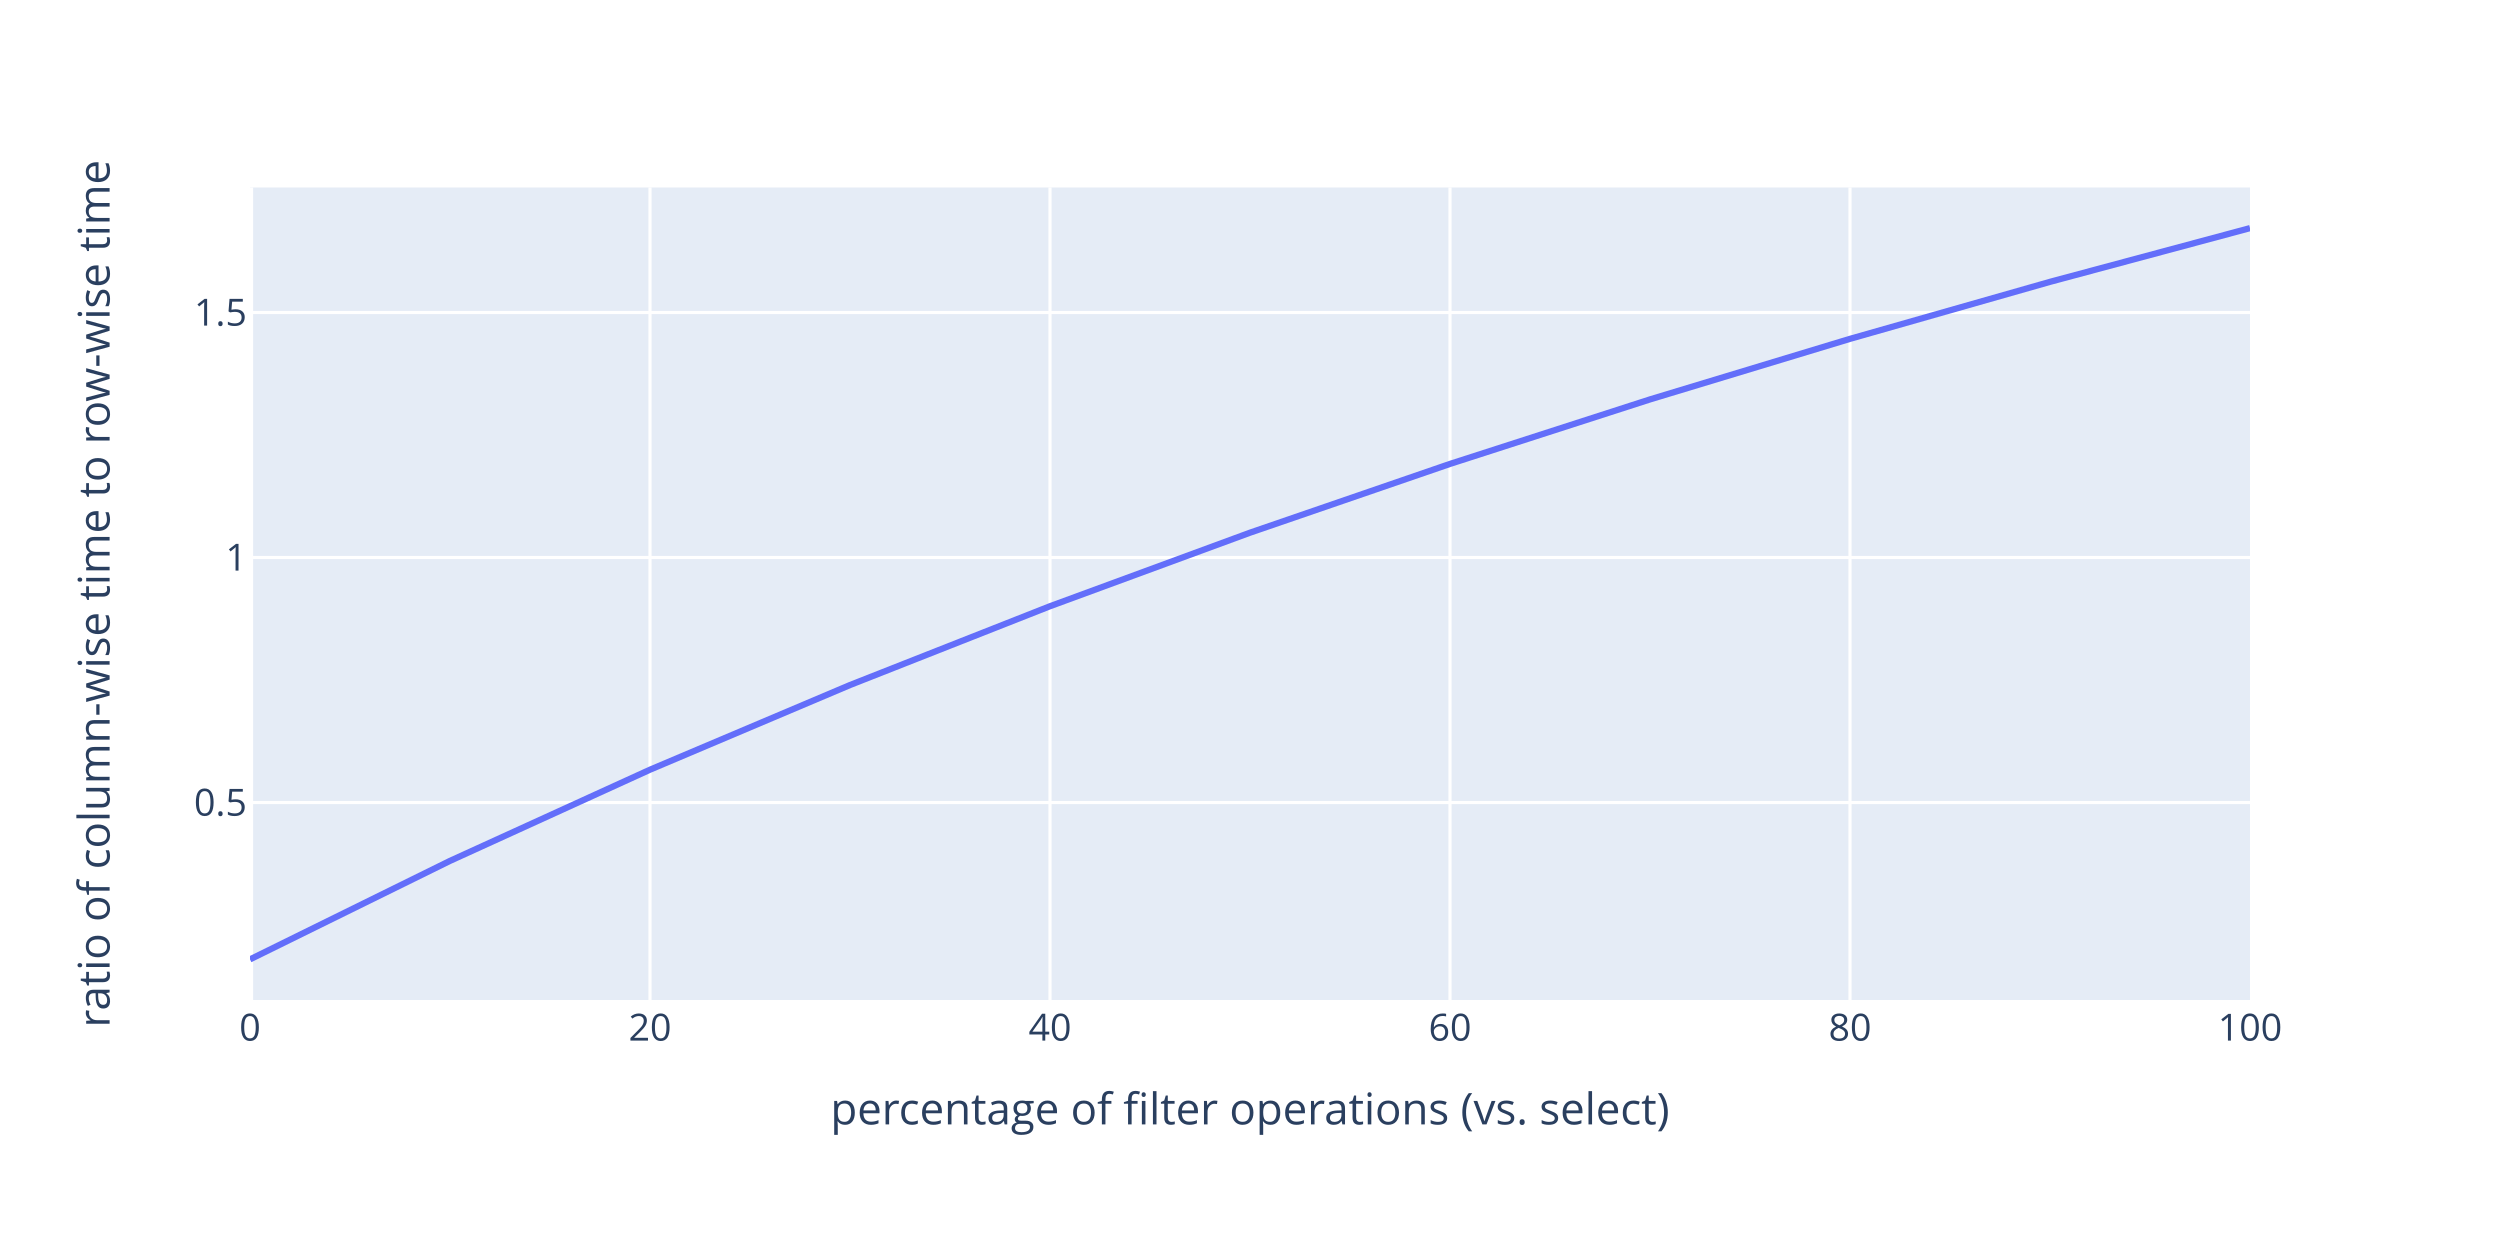
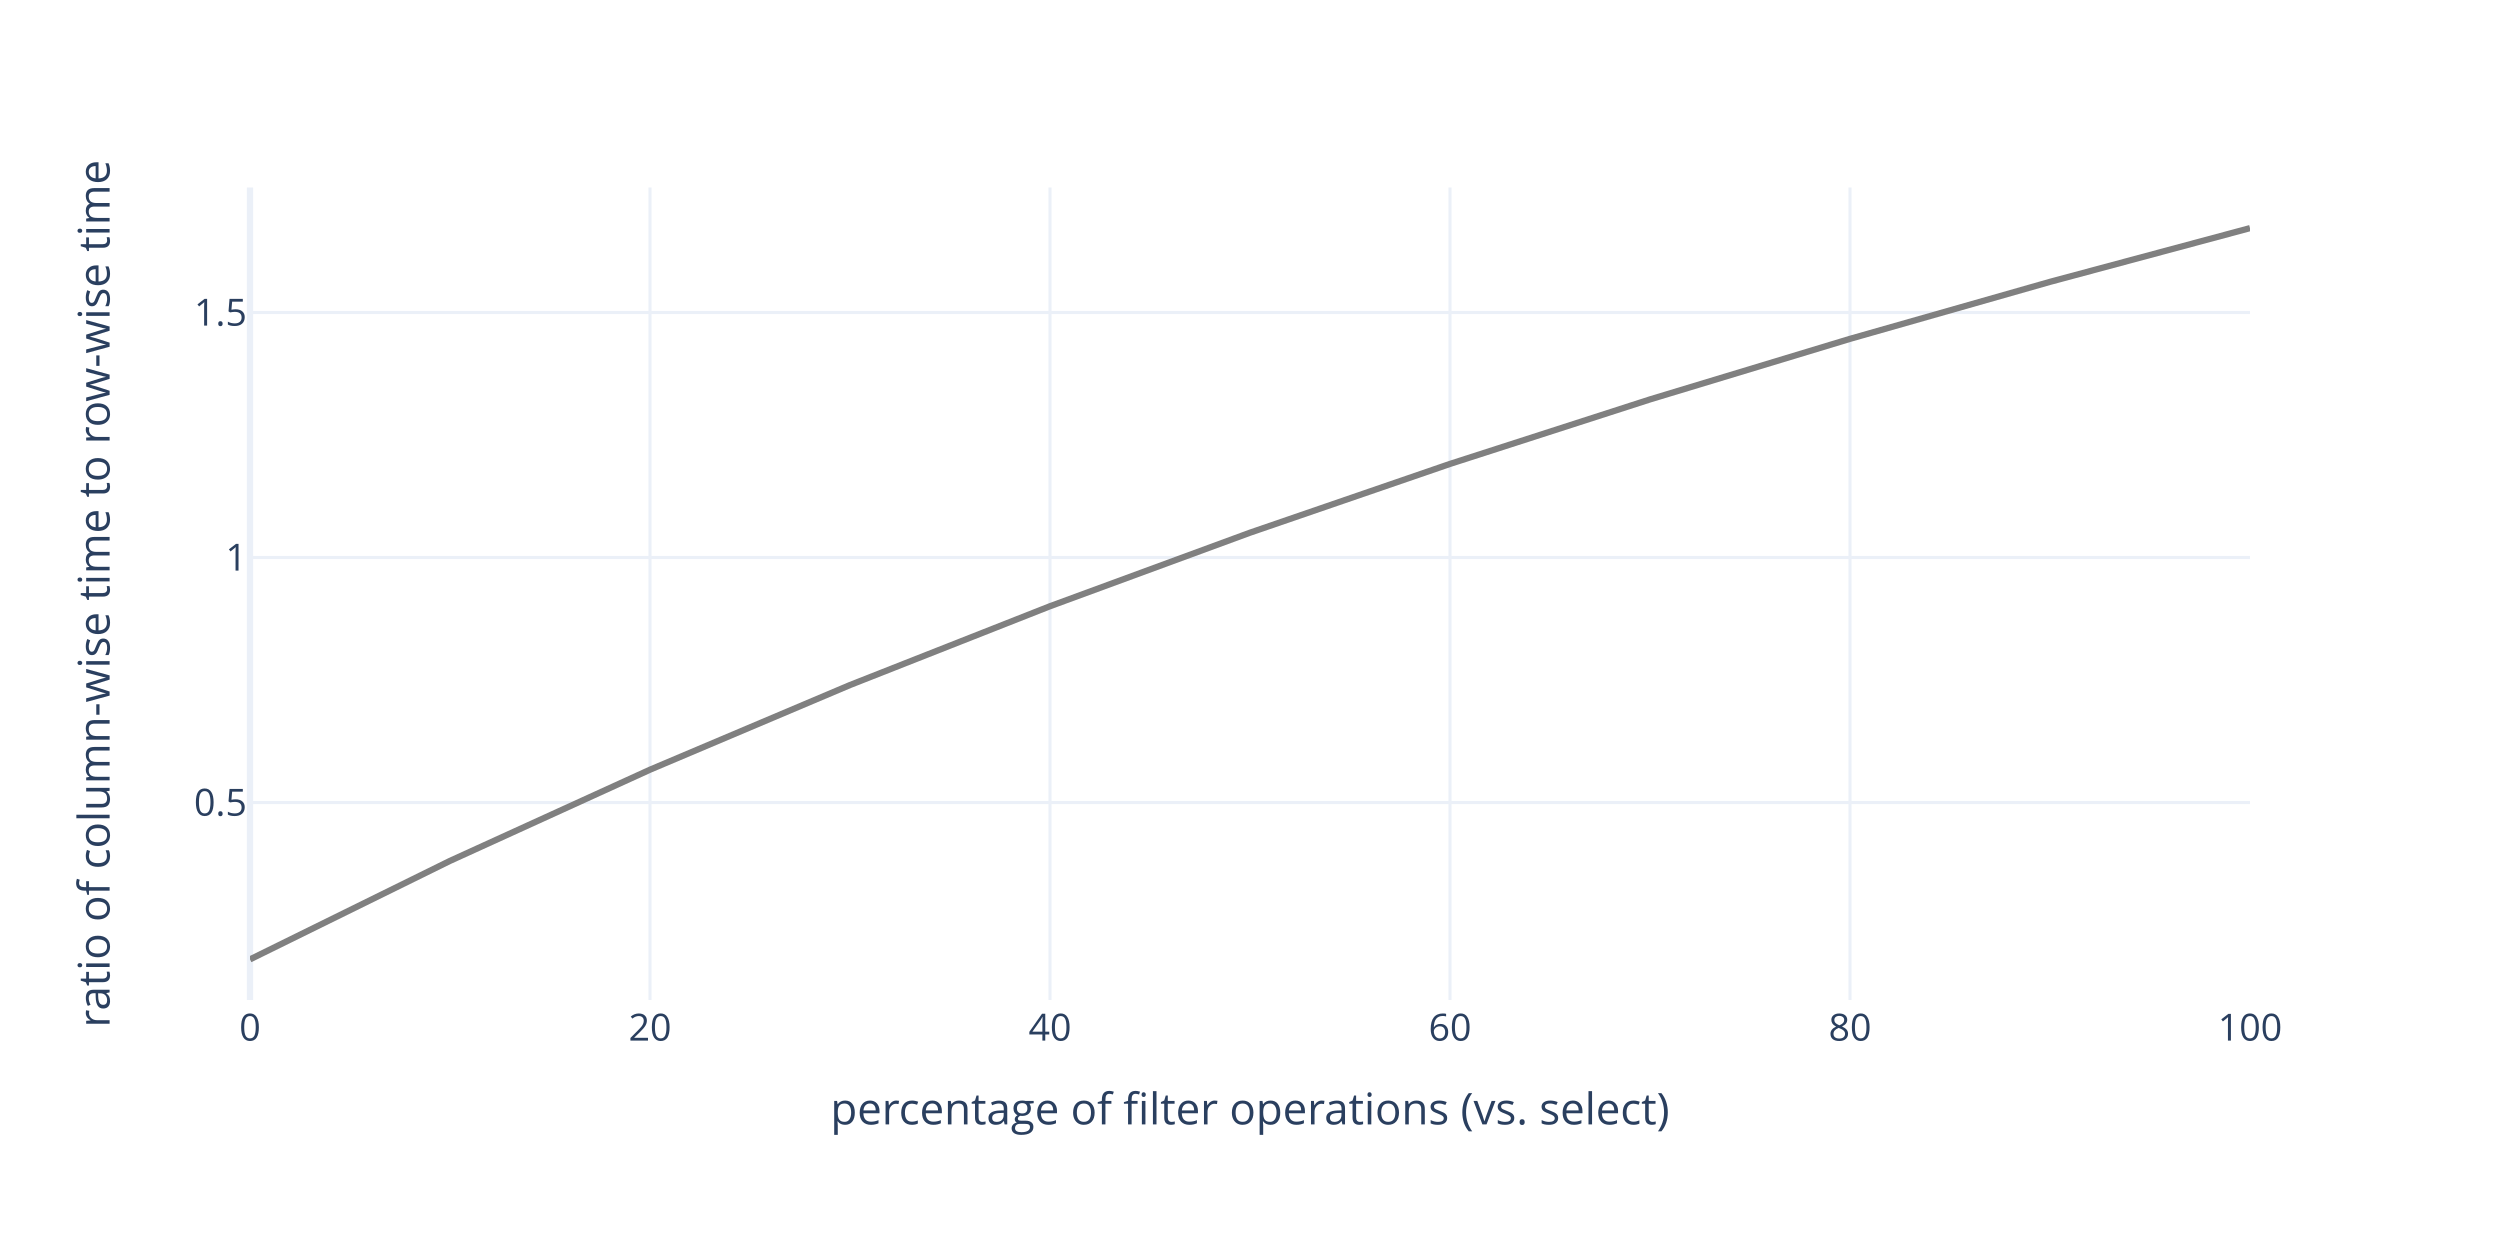
<svg xmlns="http://www.w3.org/2000/svg" class="main-svg" width="800" height="400" style="" viewBox="0 0 800 400">
  <rect x="0" y="0" width="800" height="400" style="fill: rgb(255, 255, 255); fill-opacity: 1;" />
-   <defs id="defs-bd228e">
+   <defs id="defs-393778">
    <g class="clips">
-       <clipPath id="clipbd228exyplot" class="plotclip">
+       <clipPath id="clip393778xyplot" class="plotclip">
        <rect width="640" height="260" />
      </clipPath>
-       <clipPath class="axesclip" id="clipbd228ex">
+       <clipPath class="axesclip" id="clip393778x">
        <rect x="80" y="0" width="640" height="400" />
      </clipPath>
-       <clipPath class="axesclip" id="clipbd228ey">
+       <clipPath class="axesclip" id="clip393778y">
        <rect x="0" y="60" width="800" height="260" />
      </clipPath>
-       <clipPath class="axesclip" id="clipbd228exy">
+       <clipPath class="axesclip" id="clip393778xy">
        <rect x="80" y="60" width="640" height="260" />
      </clipPath>
    </g>
    <g class="gradients" />
    <g class="patterns" />
  </defs>
-   <g class="bglayer">
-     <rect class="bg" x="80" y="60" width="640" height="260" style="fill: rgb(229, 236, 246); fill-opacity: 1; stroke-width: 0;" />
-   </g>
+   <g class="bglayer" />
  <g class="layer-below">
    <g class="imagelayer" />
    <g class="shapelayer" />
  </g>
  <g class="cartesianlayer">
    <g class="subplot xy">
      <g class="layer-subplot">
        <g class="shapelayer" />
        <g class="imagelayer" />
      </g>
      <g class="minor-gridlayer">
        <g class="x" />
        <g class="y" />
      </g>
      <g class="gridlayer">
        <g class="x">
-           <path class="xgrid crisp" transform="translate(208,0)" d="M0,60v260" style="stroke: rgb(255, 255, 255); stroke-opacity: 1; stroke-width: 1px;" />
-           <path class="xgrid crisp" transform="translate(336,0)" d="M0,60v260" style="stroke: rgb(255, 255, 255); stroke-opacity: 1; stroke-width: 1px;" />
-           <path class="xgrid crisp" transform="translate(464,0)" d="M0,60v260" style="stroke: rgb(255, 255, 255); stroke-opacity: 1; stroke-width: 1px;" />
-           <path class="xgrid crisp" transform="translate(592,0)" d="M0,60v260" style="stroke: rgb(255, 255, 255); stroke-opacity: 1; stroke-width: 1px;" />
+           <path class="xgrid crisp" transform="translate(208,0)" d="M0,60v260" style="stroke: rgb(235, 240, 248); stroke-opacity: 1; stroke-width: 1px;" />
+           <path class="xgrid crisp" transform="translate(336,0)" d="M0,60v260" style="stroke: rgb(235, 240, 248); stroke-opacity: 1; stroke-width: 1px;" />
+           <path class="xgrid crisp" transform="translate(464,0)" d="M0,60v260" style="stroke: rgb(235, 240, 248); stroke-opacity: 1; stroke-width: 1px;" />
+           <path class="xgrid crisp" transform="translate(592,0)" d="M0,60v260" style="stroke: rgb(235, 240, 248); stroke-opacity: 1; stroke-width: 1px;" />
        </g>
        <g class="y">
-           <path class="ygrid crisp" transform="translate(0,256.81)" d="M80,0h640" style="stroke: rgb(255, 255, 255); stroke-opacity: 1; stroke-width: 1px;" />
-           <path class="ygrid crisp" transform="translate(0,178.4)" d="M80,0h640" style="stroke: rgb(255, 255, 255); stroke-opacity: 1; stroke-width: 1px;" />
-           <path class="ygrid crisp" transform="translate(0,100)" d="M80,0h640" style="stroke: rgb(255, 255, 255); stroke-opacity: 1; stroke-width: 1px;" />
+           <path class="ygrid crisp" transform="translate(0,256.81)" d="M80,0h640" style="stroke: rgb(235, 240, 248); stroke-opacity: 1; stroke-width: 1px;" />
+           <path class="ygrid crisp" transform="translate(0,178.4)" d="M80,0h640" style="stroke: rgb(235, 240, 248); stroke-opacity: 1; stroke-width: 1px;" />
+           <path class="ygrid crisp" transform="translate(0,100)" d="M80,0h640" style="stroke: rgb(235, 240, 248); stroke-opacity: 1; stroke-width: 1px;" />
        </g>
      </g>
      <g class="zerolinelayer">
-         <path class="xzl zl crisp" transform="translate(80,0)" d="M0,60v260" style="stroke: rgb(255, 255, 255); stroke-opacity: 1; stroke-width: 2px;" />
+         <path class="xzl zl crisp" transform="translate(80,0)" d="M0,60v260" style="stroke: rgb(235, 240, 248); stroke-opacity: 1; stroke-width: 2px;" />
      </g>
      <path class="xlines-below" />
      <path class="ylines-below" />
      <g class="overlines-below" />
      <g class="xaxislayer-below" />
      <g class="yaxislayer-below" />
      <g class="overaxes-below" />
-       <g class="plot" transform="translate(80,60)" clip-path="url(#clipbd228exyplot)">
+       <g class="plot" transform="translate(80,60)" clip-path="url(#clip393778xyplot)">
        <g class="scatterlayer mlayer">
-           <g class="trace scatter trace15d163" style="stroke-miterlimit: 2; opacity: 1;">
+           <g class="trace scatter trace184dcb" style="stroke-miterlimit: 2; opacity: 1;">
            <g class="fills" />
            <g class="errorbars" />
            <g class="lines">
-               <path class="js-line" d="M0,247L64,215.48L128,186.3L192,159.21L256,133.99L320,110.46L384,88.45L448,67.81L512,48.43L576,30.19L640,13" style="vector-effect: none; fill: none; stroke: rgb(99, 110, 250); stroke-opacity: 1; stroke-width: 2px; opacity: 1;" />
+               <path class="js-line" d="M0,247L64,215.48L128,186.3L192,159.21L256,133.99L320,110.46L384,88.45L448,67.81L512,48.43L576,30.19L640,13" style="vector-effect: none; fill: none; stroke: rgb(128, 128, 128); stroke-opacity: 1; stroke-width: 2px; opacity: 1;" />
            </g>
            <g class="points" />
            <g class="text" />
          </g>
        </g>
      </g>
      <g class="overplot" />
      <path class="xlines-above crisp" d="M0,0" style="fill: none;" />
      <path class="ylines-above crisp" d="M0,0" style="fill: none;" />
      <g class="overlines-above" />
      <g class="xaxislayer-above">
        <g class="xtick">
          <text text-anchor="middle" x="0" y="333" transform="translate(80,0)" style="font-family: 'Open Sans', verdana, arial, sans-serif; font-size: 12px; fill: rgb(42, 63, 95); fill-opacity: 1; white-space: pre; opacity: 1;">0</text>
        </g>
        <g class="xtick">
          <text text-anchor="middle" x="0" y="333" style="font-family: 'Open Sans', verdana, arial, sans-serif; font-size: 12px; fill: rgb(42, 63, 95); fill-opacity: 1; white-space: pre; opacity: 1;" transform="translate(208,0)">20</text>
        </g>
        <g class="xtick">
          <text text-anchor="middle" x="0" y="333" style="font-family: 'Open Sans', verdana, arial, sans-serif; font-size: 12px; fill: rgb(42, 63, 95); fill-opacity: 1; white-space: pre; opacity: 1;" transform="translate(336,0)">40</text>
        </g>
        <g class="xtick">
          <text text-anchor="middle" x="0" y="333" style="font-family: 'Open Sans', verdana, arial, sans-serif; font-size: 12px; fill: rgb(42, 63, 95); fill-opacity: 1; white-space: pre; opacity: 1;" transform="translate(464,0)">60</text>
        </g>
        <g class="xtick">
          <text text-anchor="middle" x="0" y="333" style="font-family: 'Open Sans', verdana, arial, sans-serif; font-size: 12px; fill: rgb(42, 63, 95); fill-opacity: 1; white-space: pre; opacity: 1;" transform="translate(592,0)">80</text>
        </g>
        <g class="xtick">
          <text text-anchor="middle" x="0" y="333" style="font-family: 'Open Sans', verdana, arial, sans-serif; font-size: 12px; fill: rgb(42, 63, 95); fill-opacity: 1; white-space: pre; opacity: 1;" transform="translate(720,0)">100</text>
        </g>
      </g>
      <g class="yaxislayer-above">
        <g class="ytick">
          <text text-anchor="end" x="79" y="4.2" transform="translate(0,256.81)" style="font-family: 'Open Sans', verdana, arial, sans-serif; font-size: 12px; fill: rgb(42, 63, 95); fill-opacity: 1; white-space: pre; opacity: 1;">0.5</text>
        </g>
        <g class="ytick">
          <text text-anchor="end" x="79" y="4.2" style="font-family: 'Open Sans', verdana, arial, sans-serif; font-size: 12px; fill: rgb(42, 63, 95); fill-opacity: 1; white-space: pre; opacity: 1;" transform="translate(0,178.4)">1</text>
        </g>
        <g class="ytick">
          <text text-anchor="end" x="79" y="4.2" style="font-family: 'Open Sans', verdana, arial, sans-serif; font-size: 12px; fill: rgb(42, 63, 95); fill-opacity: 1; white-space: pre; opacity: 1;" transform="translate(0,100)">1.5</text>
        </g>
      </g>
      <g class="overaxes-above" />
    </g>
  </g>
  <g class="polarlayer" />
  <g class="smithlayer" />
  <g class="ternarylayer" />
  <g class="geolayer" />
  <g class="funnelarealayer" />
  <g class="pielayer" />
  <g class="iciclelayer" />
  <g class="treemaplayer" />
  <g class="sunburstlayer" />
  <g class="glimages" />
-   <defs id="topdefs-bd228e">
+   <defs id="topdefs-393778">
    <g class="clips" />
  </defs>
  <g class="layer-above">
    <g class="imagelayer" />
    <g class="shapelayer" />
  </g>
  <g class="infolayer">
    <g class="g-gtitle" />
    <g class="g-xtitle">
      <text class="xtitle" x="400" y="359.8" text-anchor="middle" style="font-family: 'Open Sans', verdana, arial, sans-serif; font-size: 14px; fill: rgb(42, 63, 95); opacity: 1; font-weight: normal; white-space: pre;">percentage of filter operations (vs. select)</text>
    </g>
    <g class="g-ytitle">
      <text class="ytitle" transform="rotate(-90,35.075,190)" x="35.075" y="190" text-anchor="middle" style="font-family: 'Open Sans', verdana, arial, sans-serif; font-size: 14px; fill: rgb(42, 63, 95); opacity: 1; font-weight: normal; white-space: pre;">ratio of column-wise time to row-wise time</text>
    </g>
  </g>
</svg>
